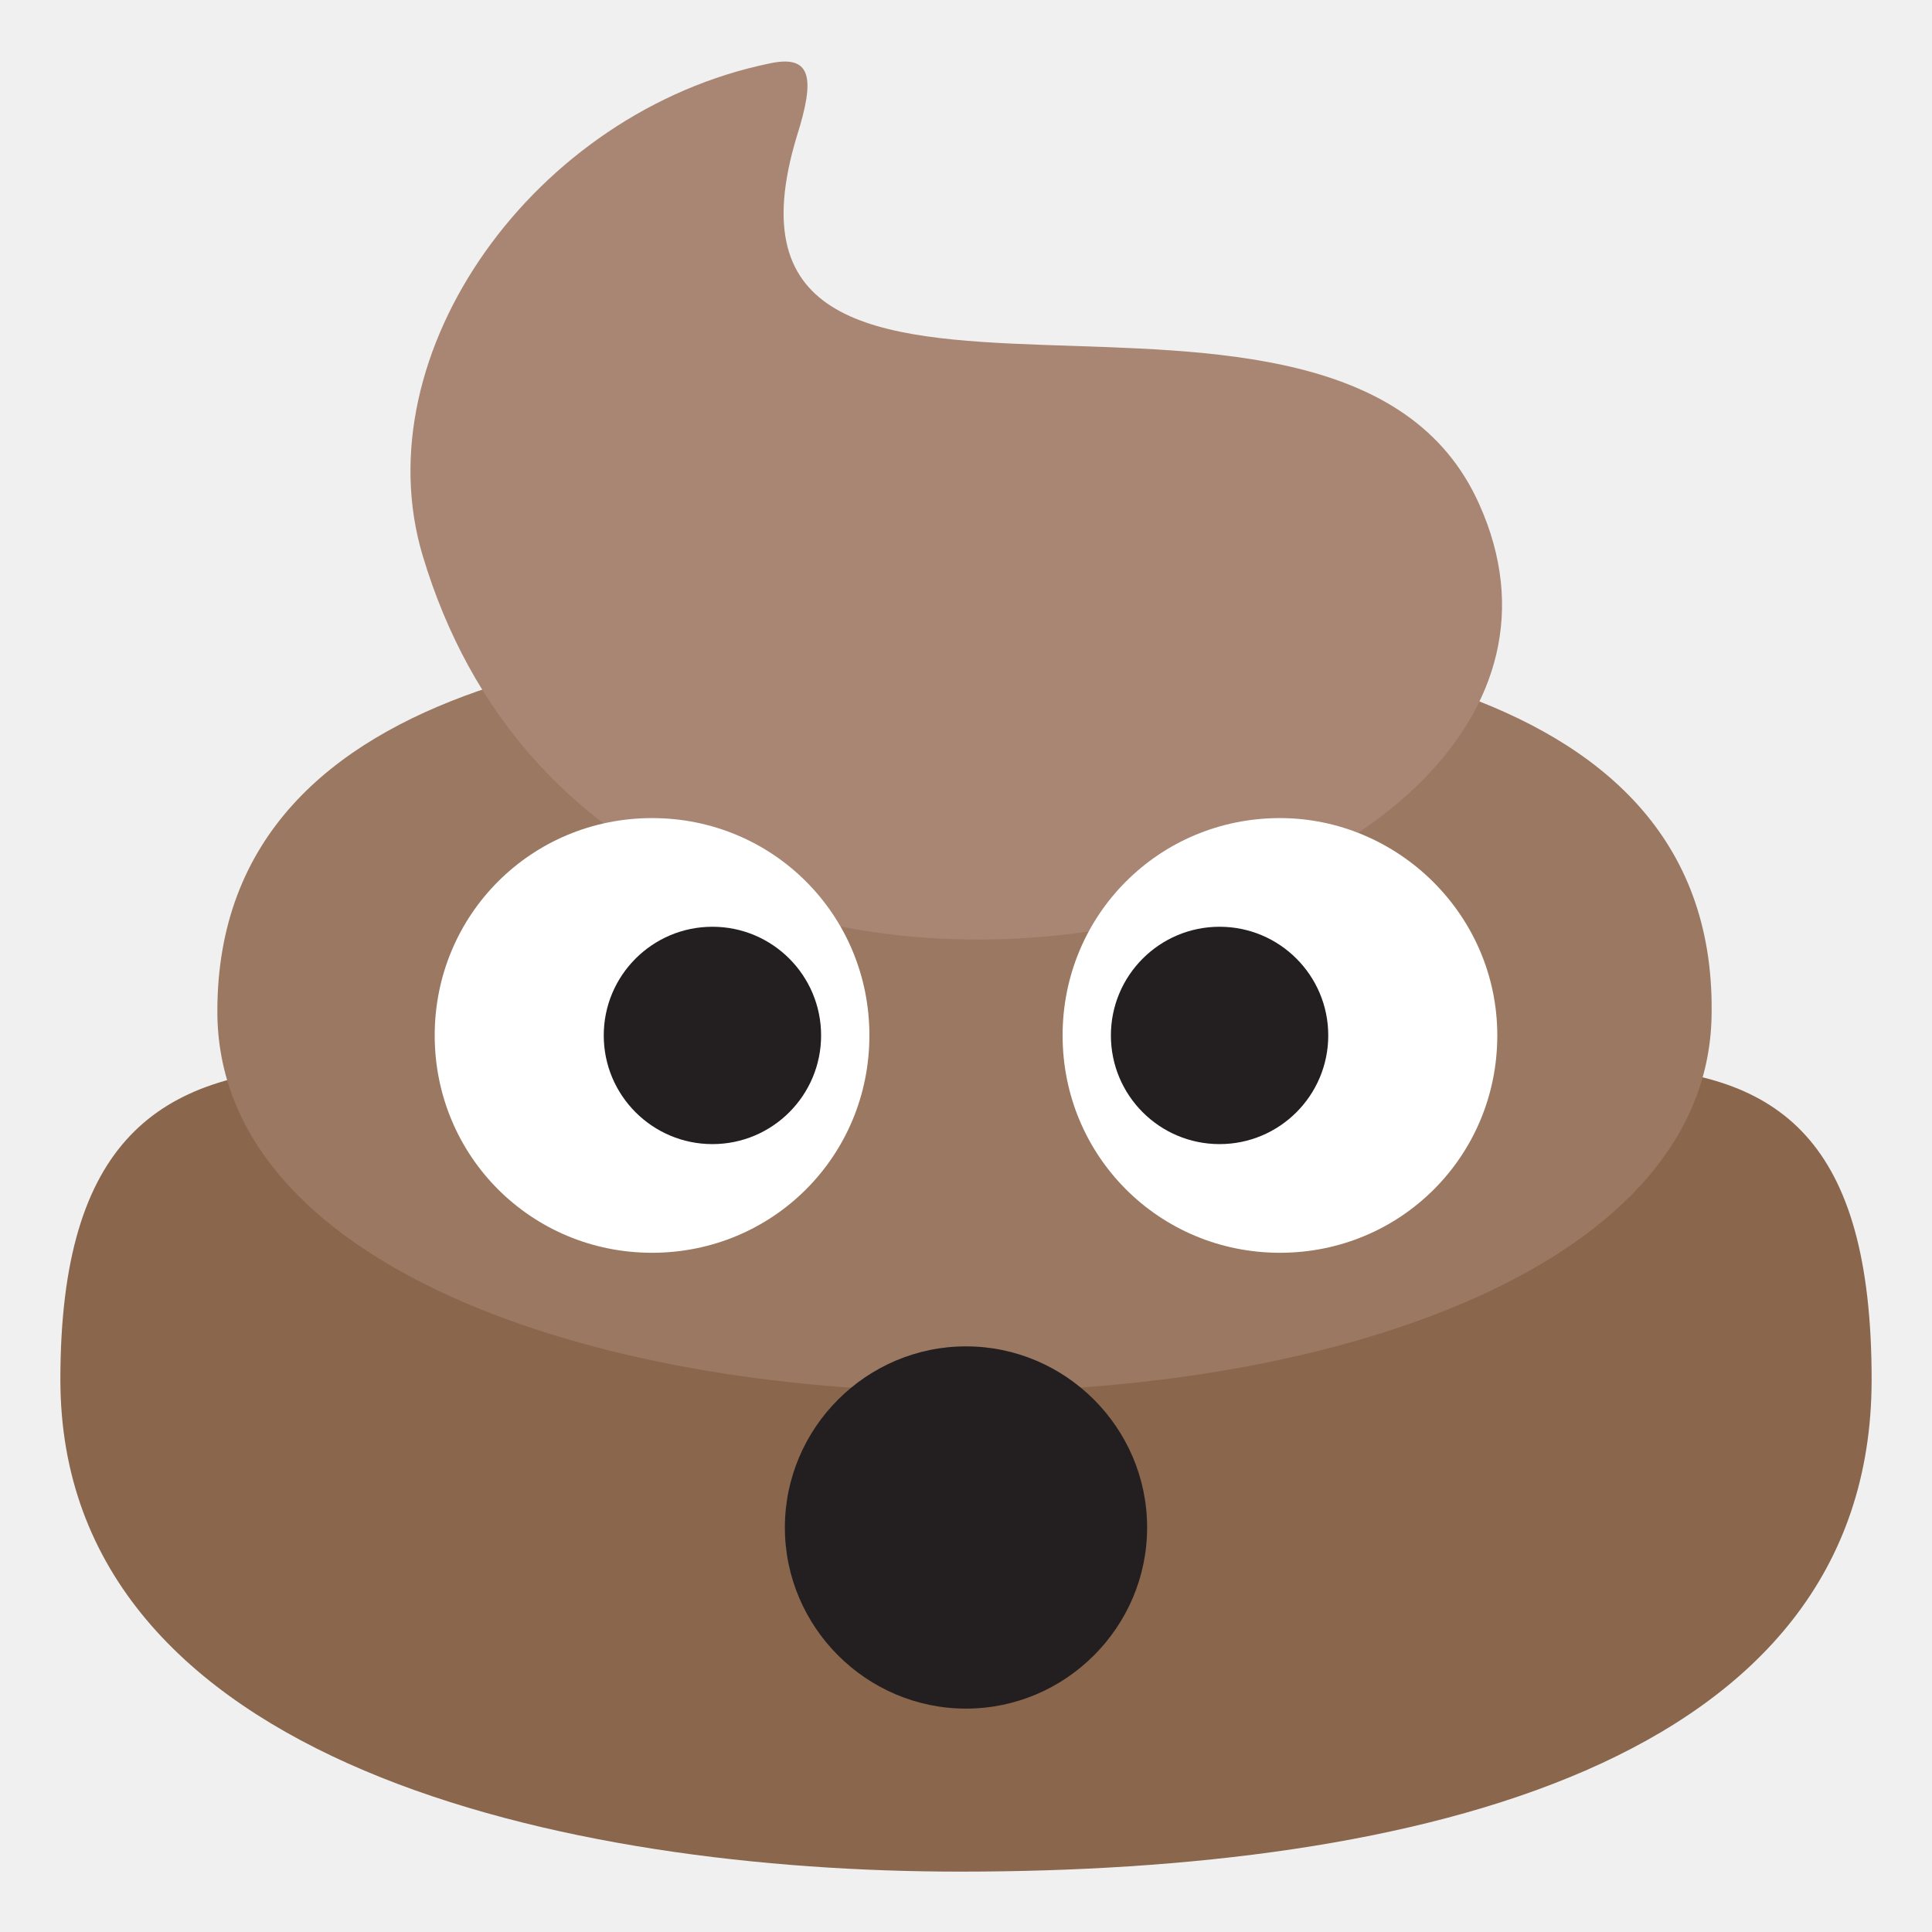
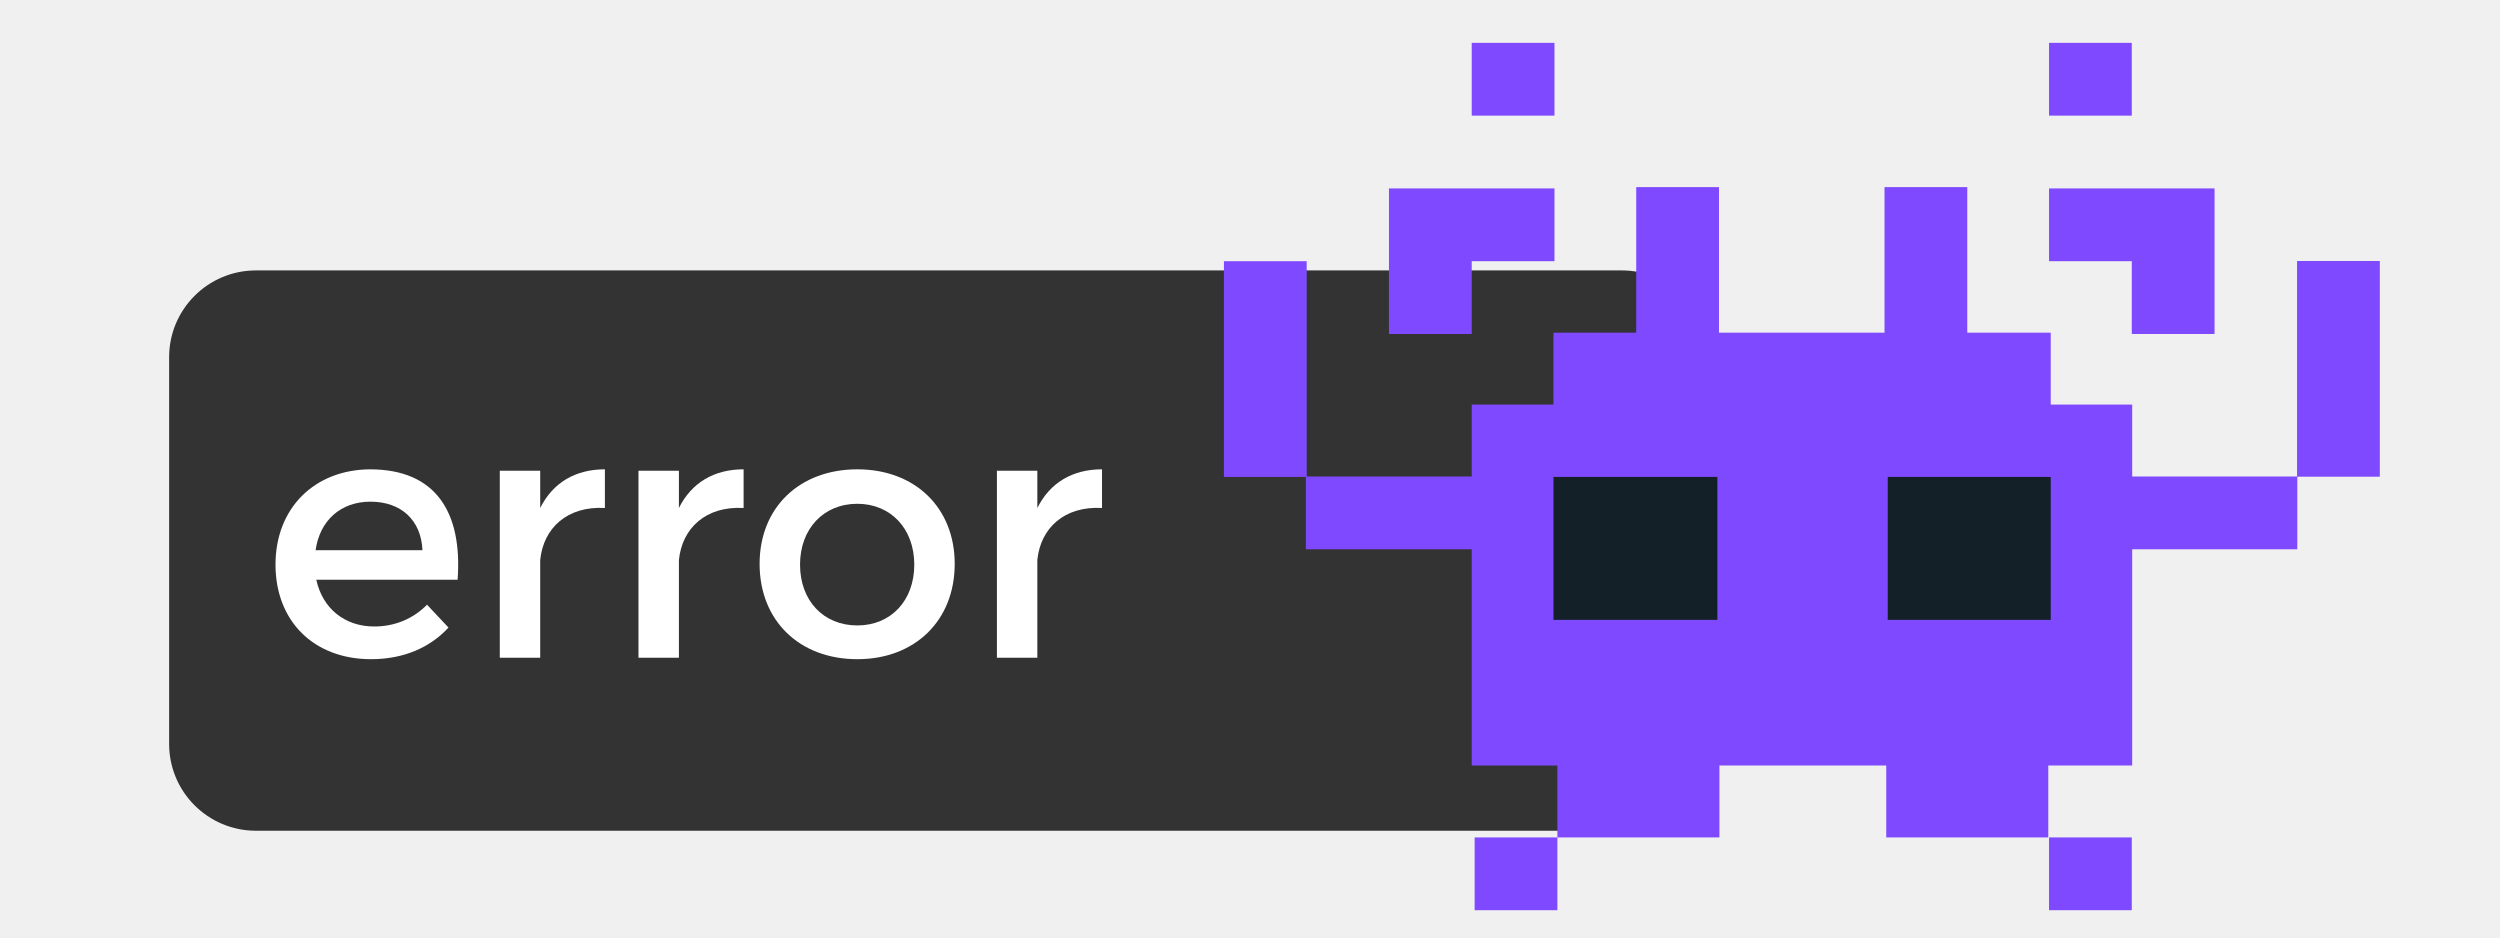
- <svg xmlns="http://www.w3.org/2000/svg" viewBox="0 0 64 64" enable-background="new 0 0 64 64">
-   <path d="m32.2 36.9c-17.1 0-30.2-7.1-30.2 8.8 0 12.8 16.9 16.3 29.8 16.3 15 0 30.2-3.5 30.2-16.3 0-15.9-12.2-8.8-29.8-8.8" fill="#89664c" />
-   <path d="m31.7 20.9c-9.6 0-24.5 1.1-24.5 12.6 0 16.8 49.5 16.8 49.5 0 .1-11.5-14.8-12.6-25-12.6" fill="#9b7861" />
-   <path d="m49 16.7c-4.6-10.3-26.4.3-22.6-12.2.6-1.9.5-2.7-.9-2.4-7.8 1.6-13.5 9.6-11.5 16.3 6.4 21.4 41.3 12.3 35-1.7" fill="#a88673" />
-   <path d="m28.8 34.3c0 4-3.2 7.2-7.2 7.2-4 0-7.2-3.2-7.2-7.2 0-4 3.2-7.2 7.2-7.2 4 0 7.2 3.2 7.2 7.2" fill="#fff" />
-   <circle cx="23.6" cy="34.3" r="3.6" fill="#231f20" />
-   <path d="m49.6 34.3c0 4-3.2 7.2-7.2 7.2-4 0-7.2-3.2-7.2-7.2 0-4 3.2-7.2 7.2-7.2 3.9 0 7.2 3.2 7.2 7.2" fill="#fff" />
-   <g fill="#231f20">
-     <circle cx="40.4" cy="34.3" r="3.6" />
-     <path d="m38 50.6c0 3.3-2.7 6-6 6-3.3 0-6-2.7-6-6 0-3.3 2.7-6 6-6 3.3 0 6 2.7 6 6" />
+ <svg xmlns="http://www.w3.org/2000/svg" width="160" height="60" viewBox="0 0 160 60" id="svg2" version="1.1">
+   <defs id="defs4" />
+   <rect ry="5.556" y="17.307" x="10.824" height="35.86" width="98.53" id="rect4174" style="fill:#333333" />
+   <g id="Layer_2" transform="matrix(0.1444871,0,0,0.1270637,78.33103,-2.63258)">
+     <path id="path5" d="m 111.051,442.516 36.658,0 0,36.658 -36.658,0 0,-36.658 z m -1.291,-290.235 36.658,0 0,-36.658 -36.658,0 -36.658,0 0,36.658 0,0 0,36.658 36.658,0 0,-36.658 z m 36.658,-109.974 -36.658,0 0,36.658 36.658,0 0,-36.658 z m 255.715,146.632 36.658,0 0,-36.658 0,0 0,-36.658 -36.658,0 -36.658,0 0,36.658 36.658,0 0,36.658 z m 0,-146.632 -36.658,0 0,36.658 36.658,0 0,-36.658 z m 73.209,109.867 0,35.999 0,0.659 0,35.34 0,0.659 0,35.892 -1.548,0 -35.003,0 -36.477,0 0,-36.23 -0.181,0 -35.901,0 0,-36.213 -36.97,0 0,-36.658 0,-36.658 -36.658,0 0,36.658 0,36.658 -73.316,0 0,-36.658 0,-36.658 -36.658,0 0,36.658 0,36.658 -36.658,0 0,36.213 -36.212,0 0,36.23 -36.658,0 -36.444,0 0,-35.785 0,-0.659 0,-35.34 0,-0.659 0,-35.999 -36.658,0 0,35.999 0,0.659 0,35.34 0,0.659 0,35.999 36.299,0 0,36.444 0.145,0 36.658,0 36.658,0 0,36.23 0,36.016 0,0.642 0,36.016 37.949,0 0,36.23 71.77,0 0,-36.23 73.898,0 0,36.23 71.77,0 0,-36.23 37.166,0 0,-36.016 0,-0.642 0,-36.016 0,-36.23 36.477,0 35.003,0 1.655,0 0,-36.551 36.552,0 0,-35.999 0,-0.659 0,-35.34 0,-0.659 0,-35.999 -36.658,0 z m -109.867,326.999 36.658,0 0,-36.658 -36.658,0 0,36.658 z" style="fill:#7f4aff" />
+   </g>
+   <g id="Layer_3" transform="matrix(0.1444871,0,0,0.1270637,78.33103,-2.63258)">
+     <path id="path8" d="m 218.573,332.941 -72.6,0 0,-72.002 72.6,0 0,72.002 z m 147.659,-72.002 -72.201,0 0,72.002 72.201,0 0,-72.002 z" style="fill:#132028" />
+   </g>
+   <g transform="translate(-58.14176,0)" style="font-style:normal;font-variant:normal;font-weight:normal;font-stretch:normal;font-size:22.5px;line-height:125%;font-family:Montserrat;-inkscape-font-specification:Montserrat;letter-spacing:0px;word-spacing:0px;fill:#ffffff;fill-opacity:1;stroke:none;stroke-width:1px;stroke-linecap:butt;stroke-linejoin:miter;stroke-opacity:1" id="text3340">
+     <path d="m 81.827,30.037 c -3.555,0.022 -6.053,2.475 -6.053,6.098 0,3.6 2.43,6.053 6.12,6.053 2.07,0 3.78,-0.743 4.95,-2.025 l -1.373,-1.462 c -0.877,0.9 -2.07,1.395 -3.375,1.395 -1.89,0 -3.308,-1.147 -3.712,-2.993 l 9.045,0 c 0.315,-4.32 -1.395,-7.065 -5.603,-7.065 z m -3.487,5.175 c 0.27,-1.913 1.62,-3.105 3.51,-3.105 1.958,0 3.24,1.17 3.33,3.105 l -6.84,0 z" id="path3355" />
+     <path d="m 92.715,32.511 0,-2.385 -2.587,0 0,11.97 2.587,0 0,-6.255 c 0.203,-2.047 1.732,-3.465 4.14,-3.33 l 0,-2.475 c -1.89,0 -3.33,0.855 -4.14,2.475 z" id="path3357" />
+     <path d="m 101.592,32.511 0,-2.385 -2.588,0 0,11.97 2.588,0 0,-6.255 c 0.203,-2.047 1.732,-3.465 4.14,-3.33 l 0,-2.475 c -1.89,0 -3.33,0.855 -4.14,2.475 z" id="path3359" />
+     <path d="m 113.011,30.037 c -3.712,0 -6.255,2.453 -6.255,6.053 0,3.623 2.542,6.098 6.255,6.098 3.69,0 6.232,-2.475 6.232,-6.098 0,-3.6 -2.542,-6.053 -6.232,-6.053 z m 0,2.205 c 2.138,0 3.645,1.597 3.645,3.893 0,2.317 -1.508,3.893 -3.645,3.893 -2.16,0 -3.667,-1.575 -3.667,-3.893 0,-2.295 1.508,-3.893 3.667,-3.893 z" id="path3361" />
+     <path d="m 124.531,32.511 0,-2.385 -2.587,0 0,11.97 2.587,0 0,-6.255 c 0.203,-2.047 1.732,-3.465 4.14,-3.33 l 0,-2.475 c -1.89,0 -3.33,0.855 -4.14,2.475 z" id="path3363" />
  </g>
</svg>
